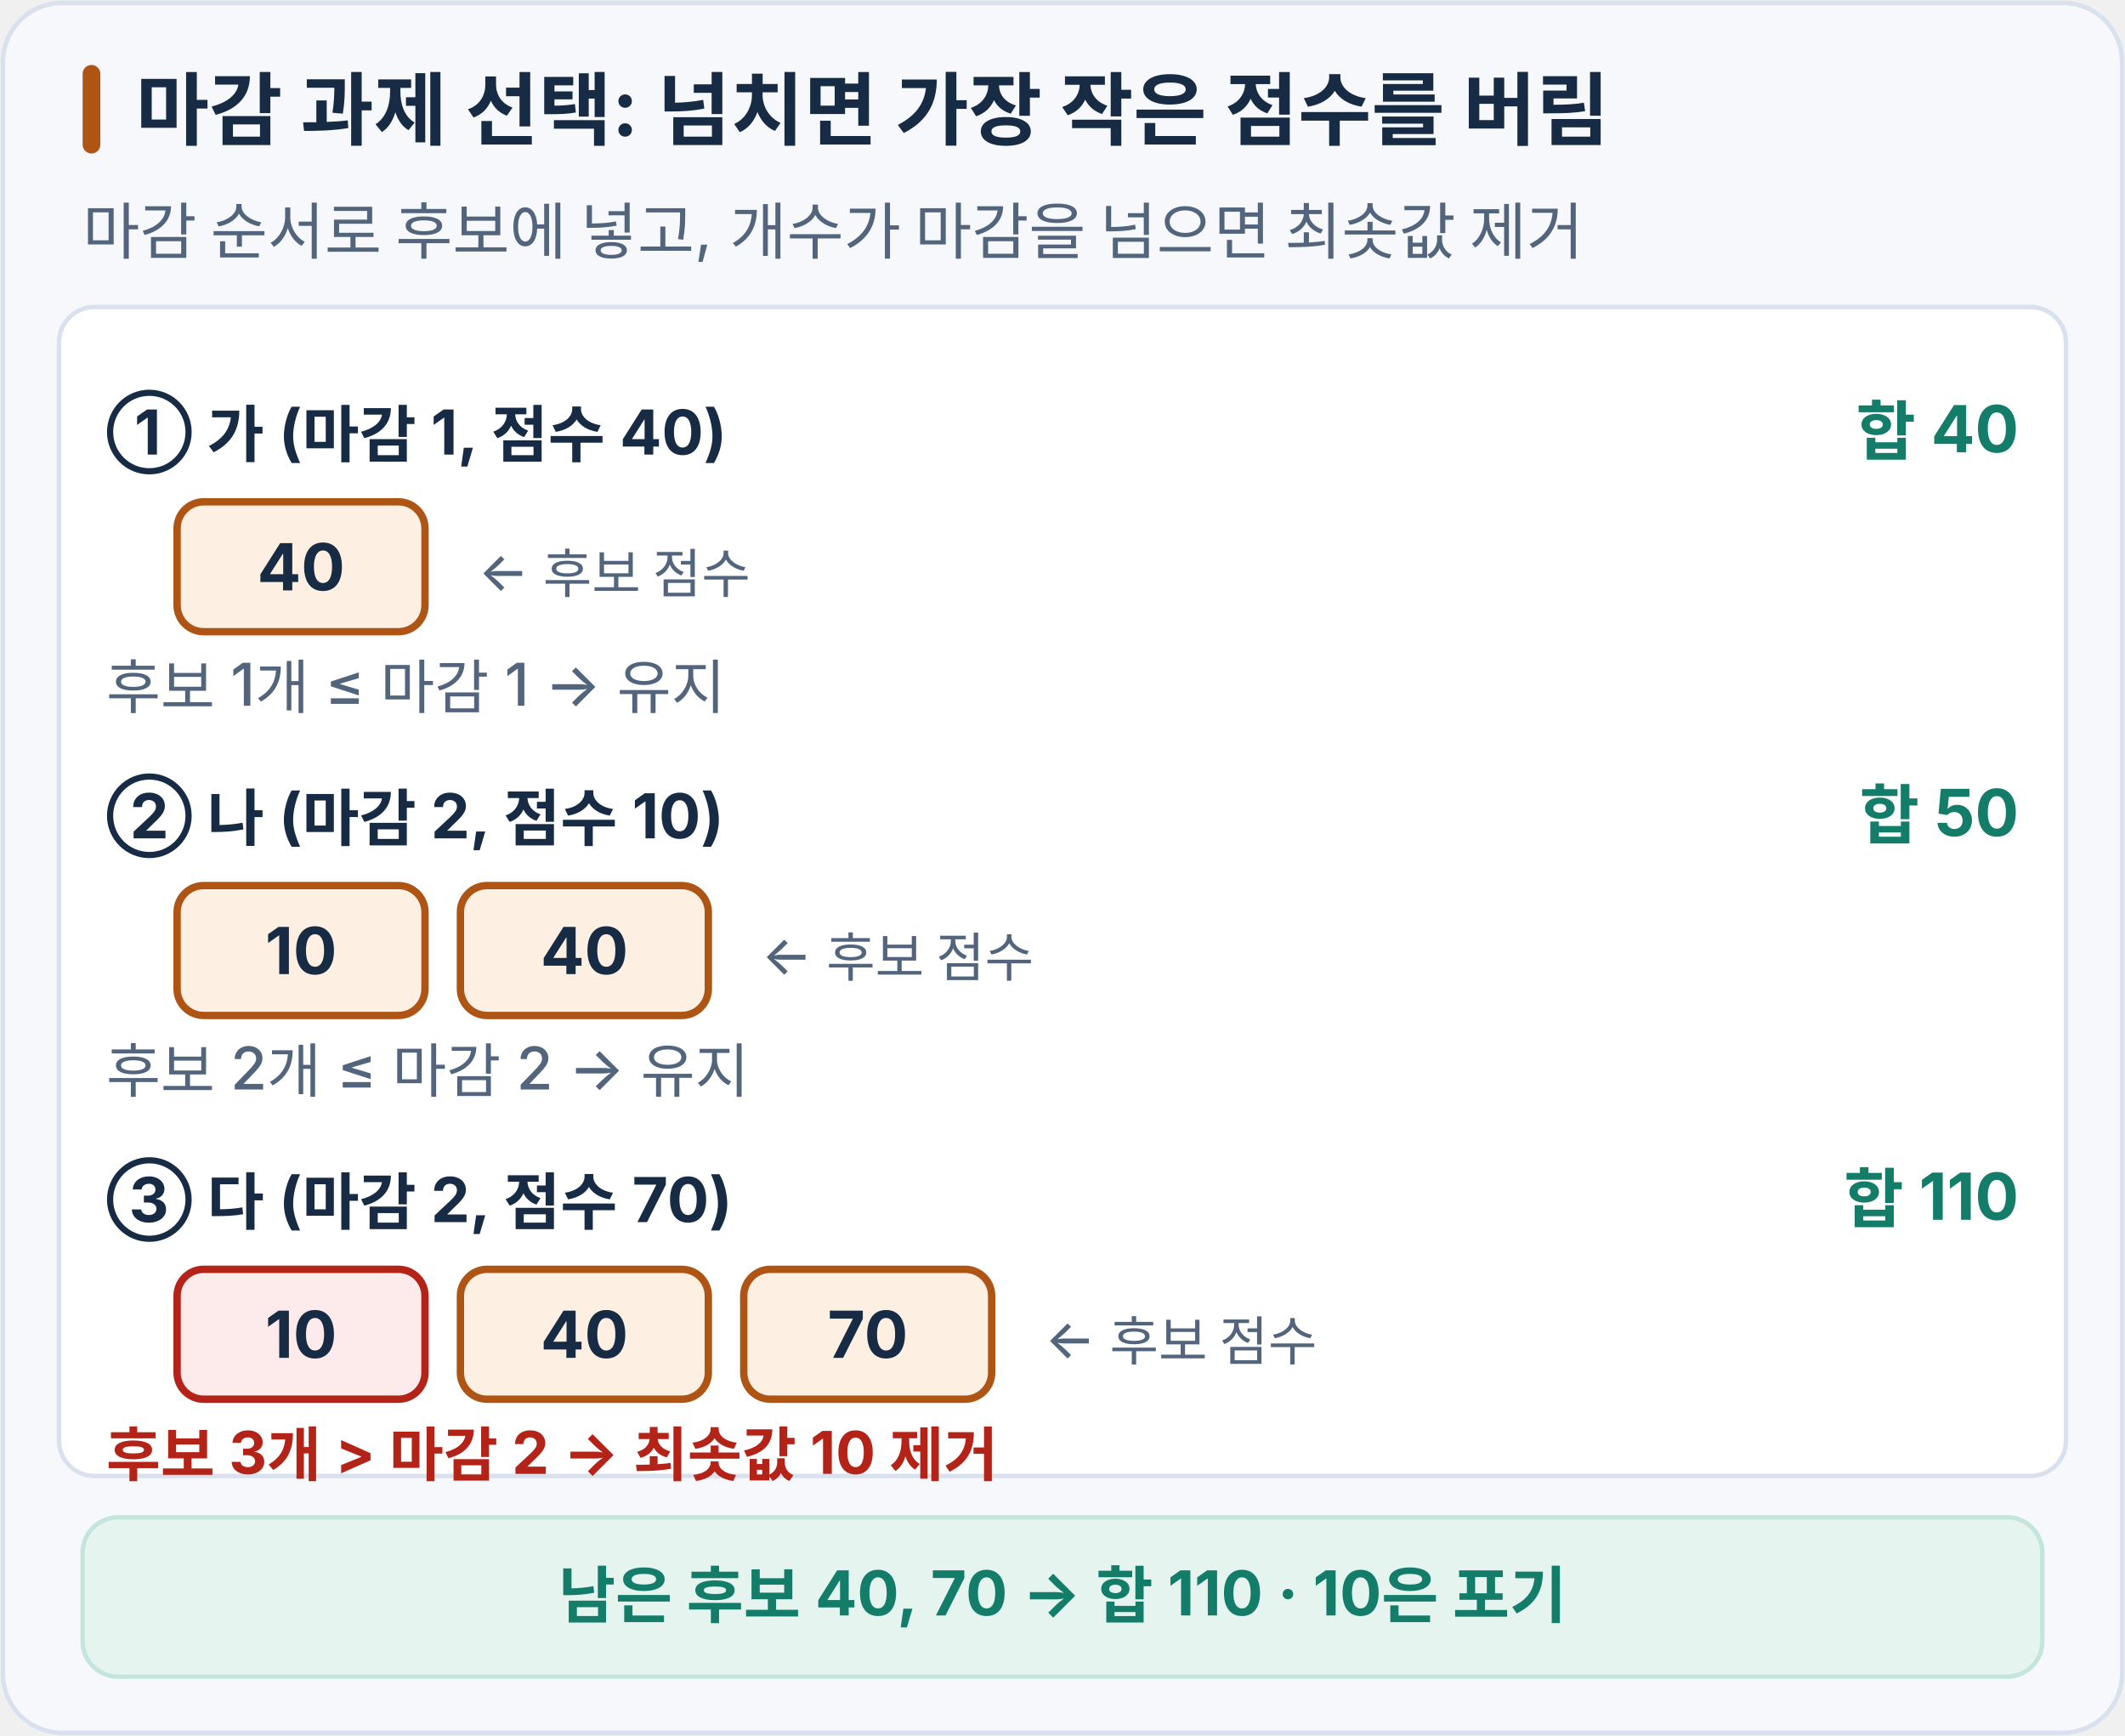
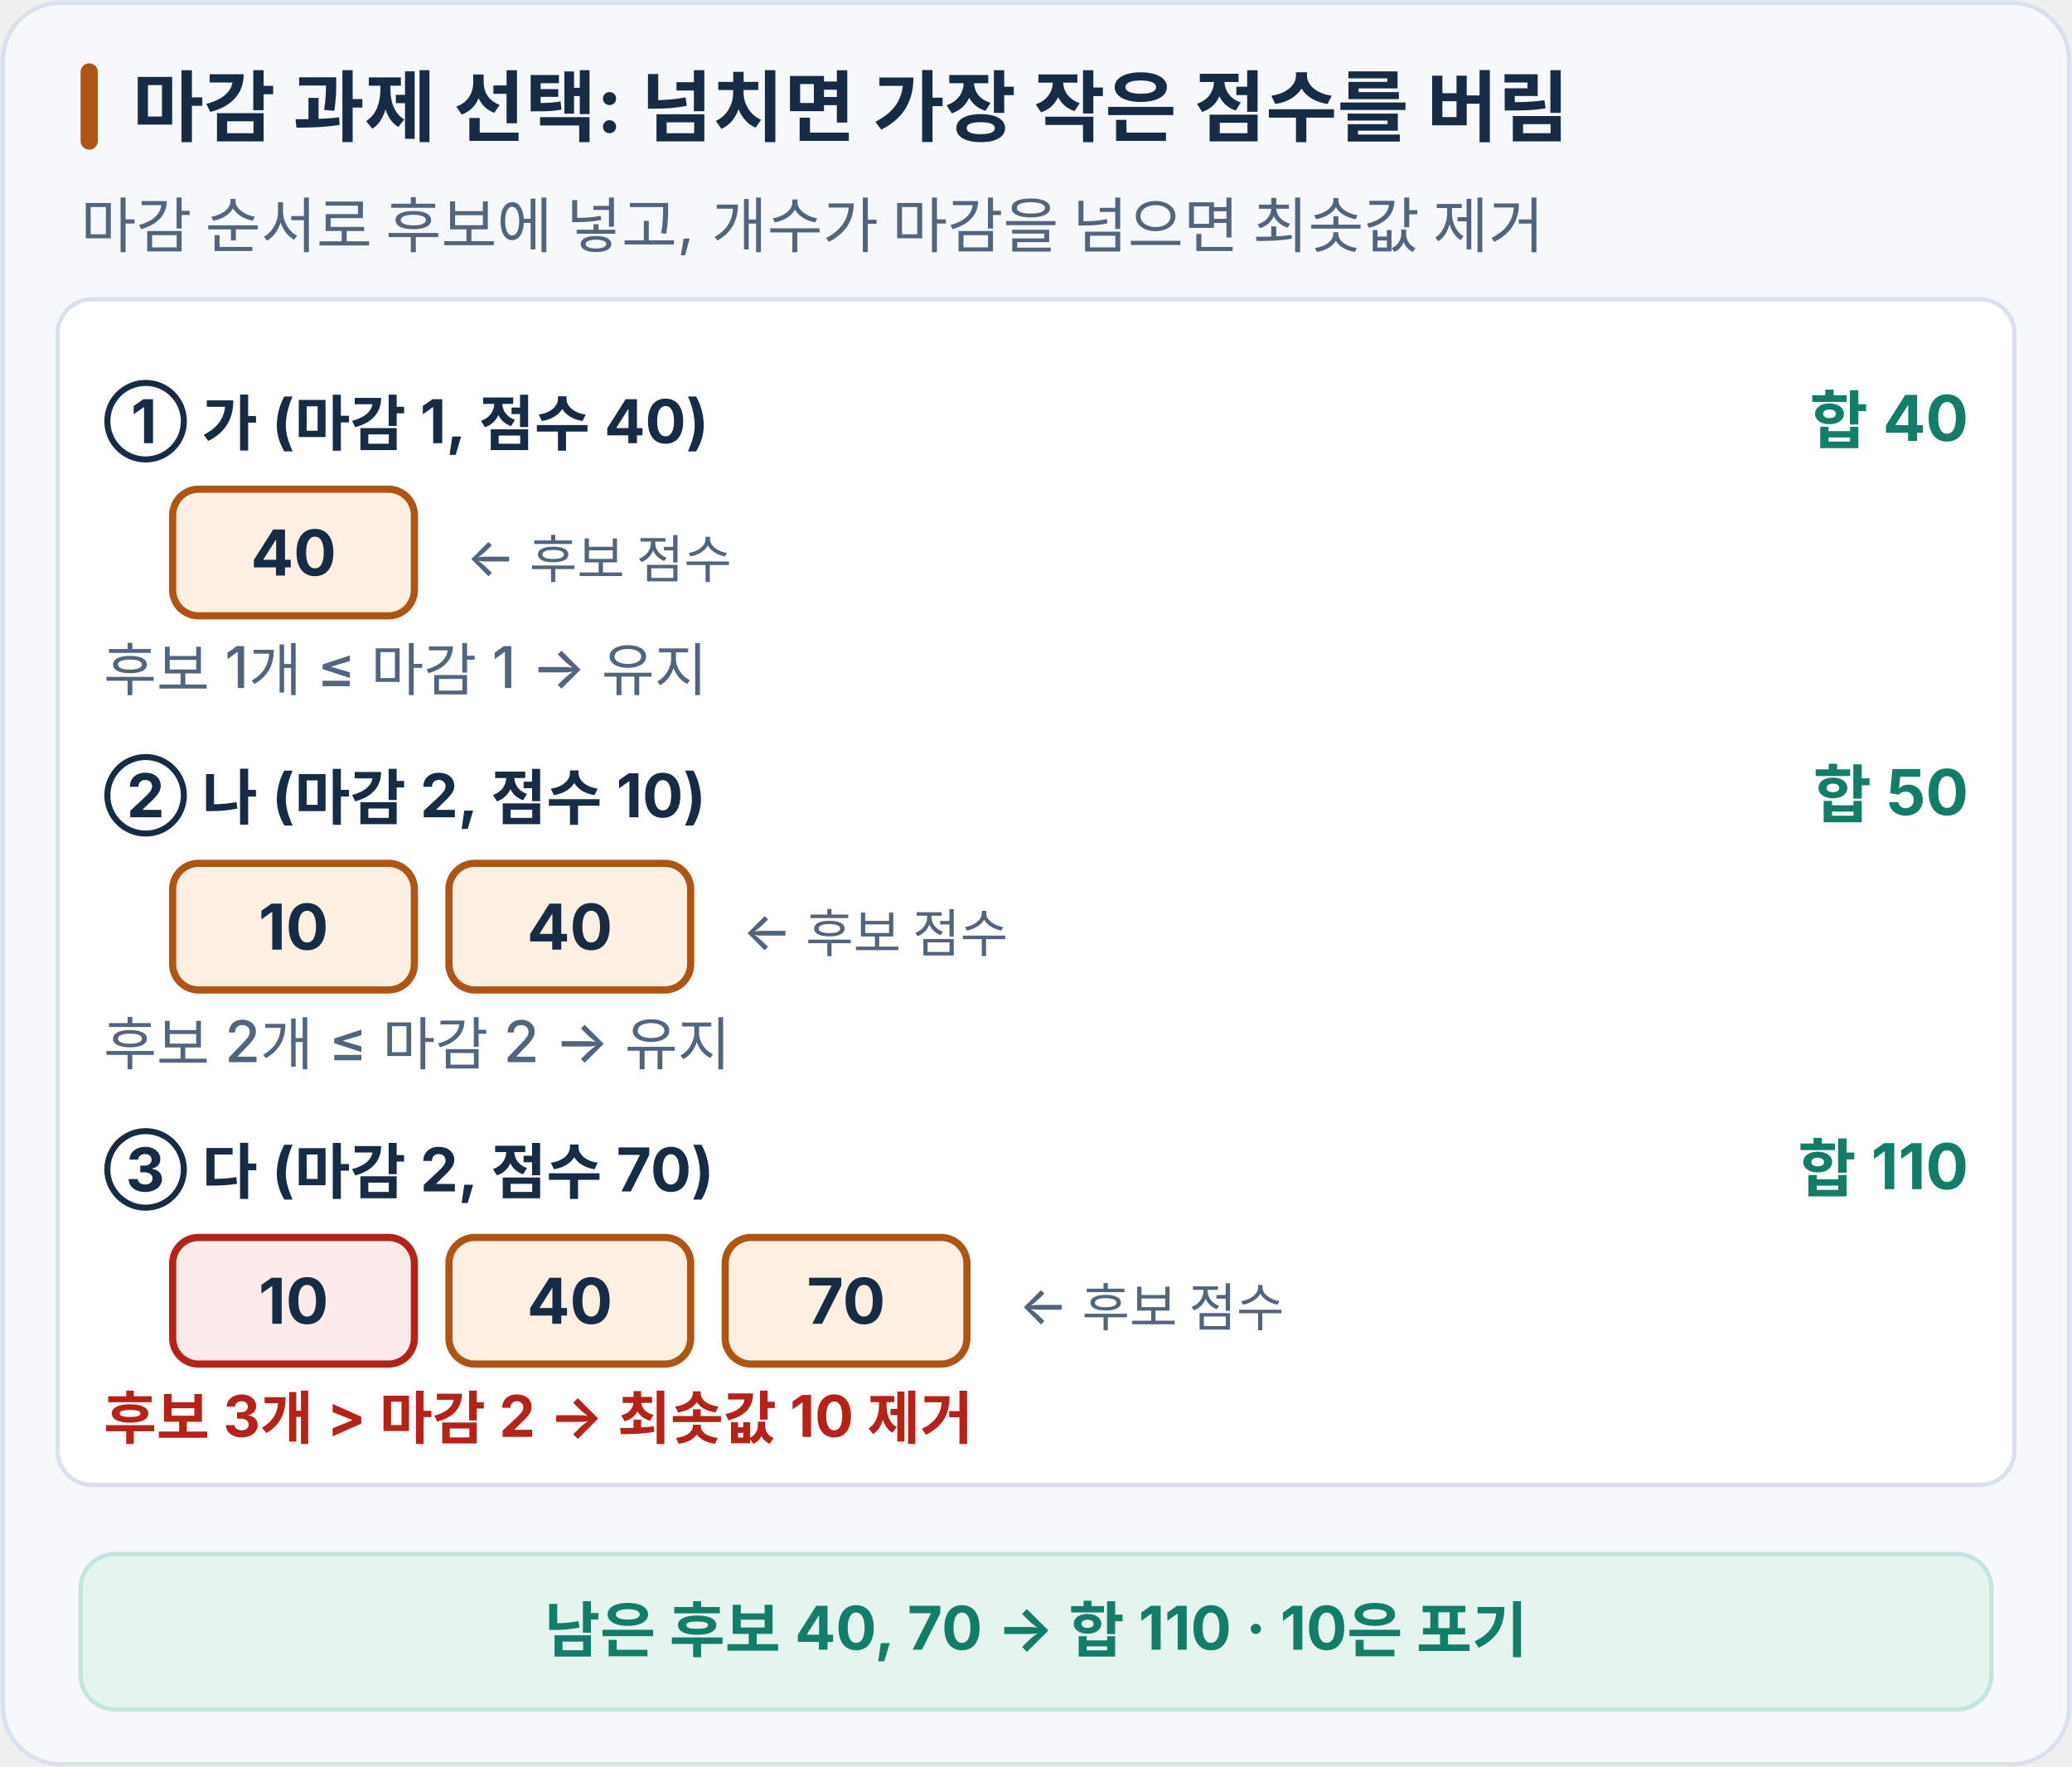
- <svg xmlns="http://www.w3.org/2000/svg" viewBox="0 0 720 588" role="img" aria-labelledby="title desc">
+ <svg xmlns="http://www.w3.org/2000/svg" viewBox="0 0 720 614" role="img" aria-labelledby="title desc">
  <style>text{font-family:-apple-system,BlinkMacSystemFont,"Apple SD Gothic Neo","Noto Sans KR",sans-serif}</style>
-   <rect x="1" y="1" width="718" height="586" rx="20" fill="#f6f8fc" stroke="#d8e1ed" stroke-width="1.5" />
+   <rect x="1" y="1" width="718" height="612" rx="20" fill="#f6f8fc" stroke="#d8e1ed" stroke-width="1.5" />
  <rect x="28" y="22" width="6" height="30" rx="3" fill="#ae5515" />
  <text x="46" y="47" font-size="27" fill="#172b45" font-weight="750">마감 과제 선택: 넘치면 가장 작은 점수를 버림</text>
  <text x="28" y="86" font-size="21" fill="#53657d" font-weight="400" text-anchor="start">마감 순서로 후보에 넣고, 개수가 마감을 넘으면 최솟값 제거</text>
-   <rect x="20" y="104" width="680" height="396" rx="12" fill="#fff" stroke="#d8e1ed" stroke-width="1.5" />
+   <rect x="20" y="104" width="680" height="412" rx="12" fill="#fff" stroke="#d8e1ed" stroke-width="1.5" />
  <text x="36" y="154" font-size="21" fill="#172b45" font-weight="700" text-anchor="start">① 가 (마감 1, 점수 40)</text>
  <rect x="60" y="170" width="84" height="44" rx="9" fill="#fdf0e3" stroke="#ae5515" stroke-width="2.5" />
  <text x="102" y="200" font-size="22" fill="#172b45" font-weight="750" text-anchor="middle">40</text>
  <text x="162" y="200" font-size="18" fill="#53657d" font-weight="500" text-anchor="start">← 후보 점수</text>
  <text x="36" y="240" font-size="20" fill="#53657d" font-weight="500" text-anchor="start">후보 1개 ≤ 마감 1 → 유지</text>
  <text x="684" y="154" font-size="22" fill="#147d69" font-weight="750" text-anchor="end">합 40</text>
  <text x="36" y="284" font-size="21" fill="#172b45" font-weight="700" text-anchor="start">② 나 (마감 2, 점수 10)</text>
  <rect x="60" y="300" width="84" height="44" rx="9" fill="#fdf0e3" stroke="#ae5515" stroke-width="2.5" />
  <text x="102" y="330" font-size="22" fill="#172b45" font-weight="750" text-anchor="middle">10</text>
  <rect x="156" y="300" width="84" height="44" rx="9" fill="#fdf0e3" stroke="#ae5515" stroke-width="2.5" />
  <text x="198" y="330" font-size="22" fill="#172b45" font-weight="750" text-anchor="middle">40</text>
  <text x="258" y="330" font-size="18" fill="#53657d" font-weight="500" text-anchor="start">← 후보 점수</text>
  <text x="36" y="370" font-size="20" fill="#53657d" font-weight="500" text-anchor="start">후보 2개 ≤ 마감 2 → 유지</text>
  <text x="684" y="284" font-size="22" fill="#147d69" font-weight="750" text-anchor="end">합 50</text>
  <text x="36" y="414" font-size="21" fill="#172b45" font-weight="700" text-anchor="start">③ 다 (마감 2, 점수 70)</text>
  <rect x="60" y="430" width="84" height="44" rx="9" fill="#fdeaea" stroke="#b42318" stroke-width="2.5" />
  <text x="102" y="460" font-size="22" fill="#172b45" font-weight="750" text-anchor="middle">10</text>
  <rect x="156" y="430" width="84" height="44" rx="9" fill="#fdf0e3" stroke="#ae5515" stroke-width="2.5" />
  <text x="198" y="460" font-size="22" fill="#172b45" font-weight="750" text-anchor="middle">40</text>
  <rect x="252" y="430" width="84" height="44" rx="9" fill="#fdf0e3" stroke="#ae5515" stroke-width="2.5" />
  <text x="294" y="460" font-size="22" fill="#172b45" font-weight="750" text-anchor="middle">70</text>
  <text x="354" y="460" font-size="18" fill="#53657d" font-weight="500" text-anchor="start">← 후보 점수</text>
  <text x="36" y="500" font-size="20" fill="#b42318" font-weight="700" text-anchor="start">후보 3개 &gt; 마감 2 → 최솟값 10 제거</text>
  <text x="684" y="414" font-size="22" fill="#147d69" font-weight="750" text-anchor="end">합 110</text>
-   <rect x="28" y="514" width="664" height="54" rx="12" fill="#e5f4ef" stroke="#c4e5dc" stroke-width="1.5" />
-   <text x="360" y="548" font-size="21" fill="#147d69" font-weight="750" text-anchor="middle">남은 후보 40, 70 → 합 110 · 10은 포기</text>
+   <rect x="28" y="540" width="664" height="54" rx="12" fill="#e5f4ef" stroke="#c4e5dc" stroke-width="1.5" />
+   <text x="360" y="574" font-size="21" fill="#147d69" font-weight="750" text-anchor="middle">남은 후보 40, 70 → 합 110 · 10은 포기</text>
</svg>
